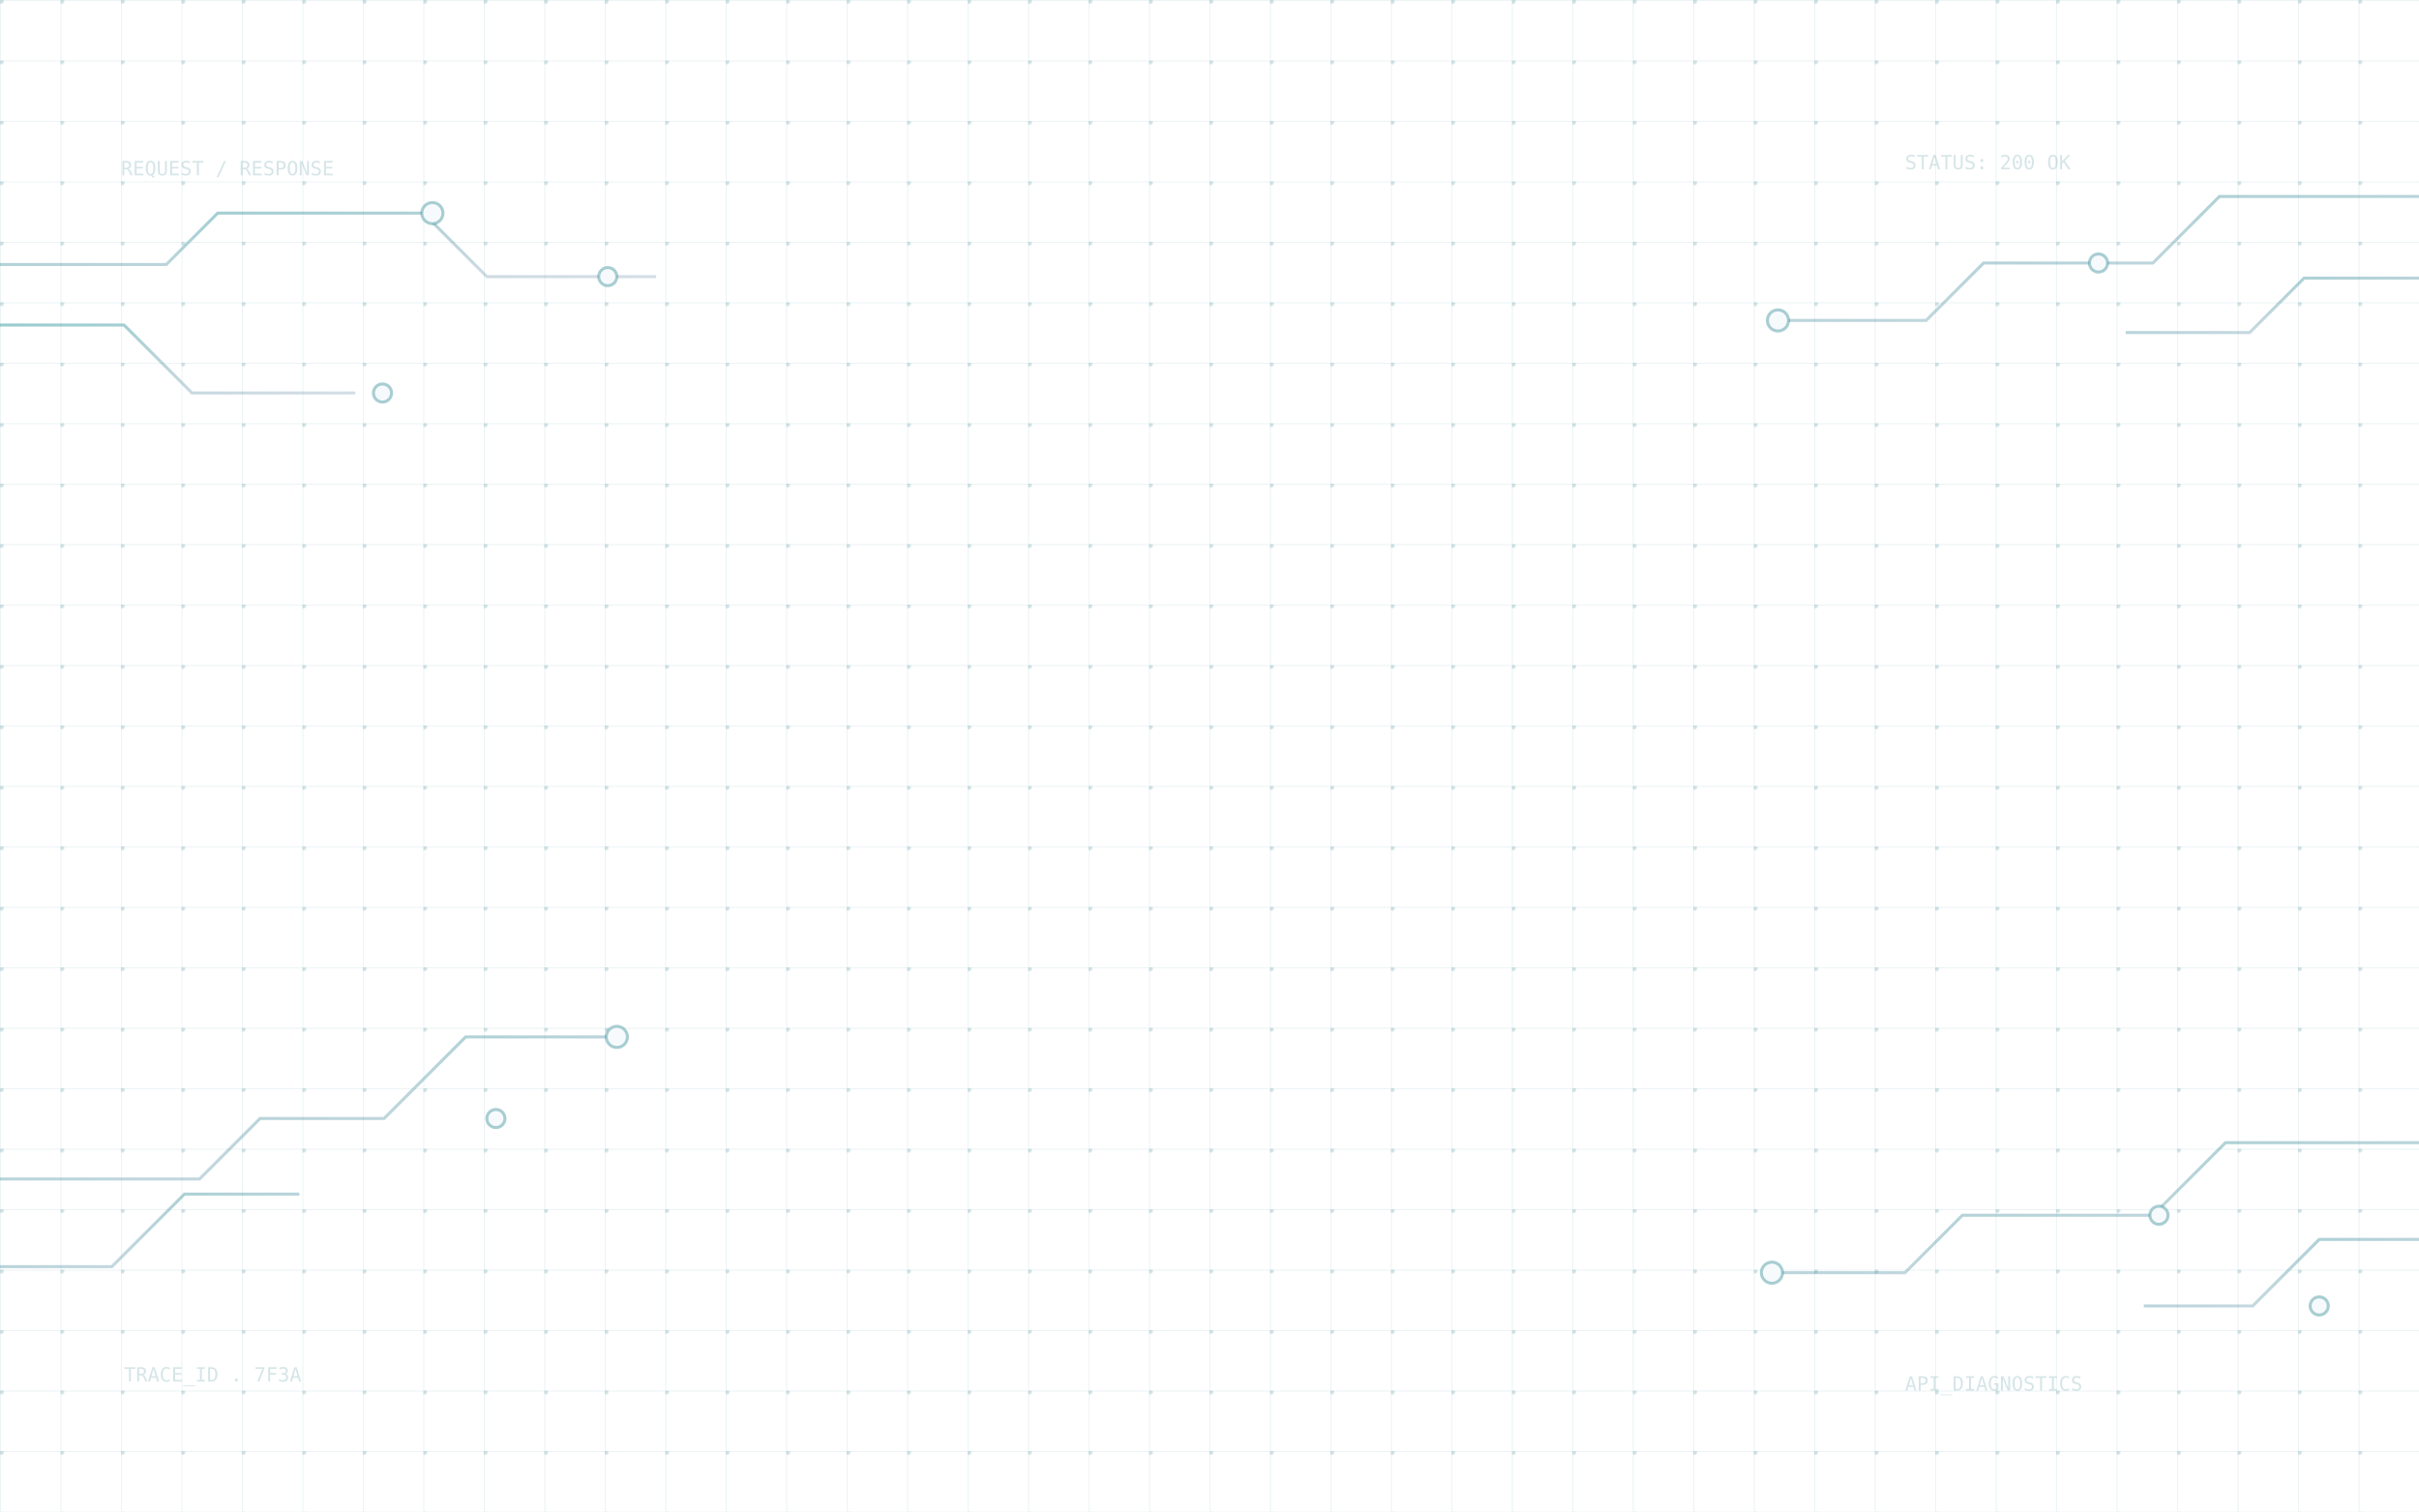
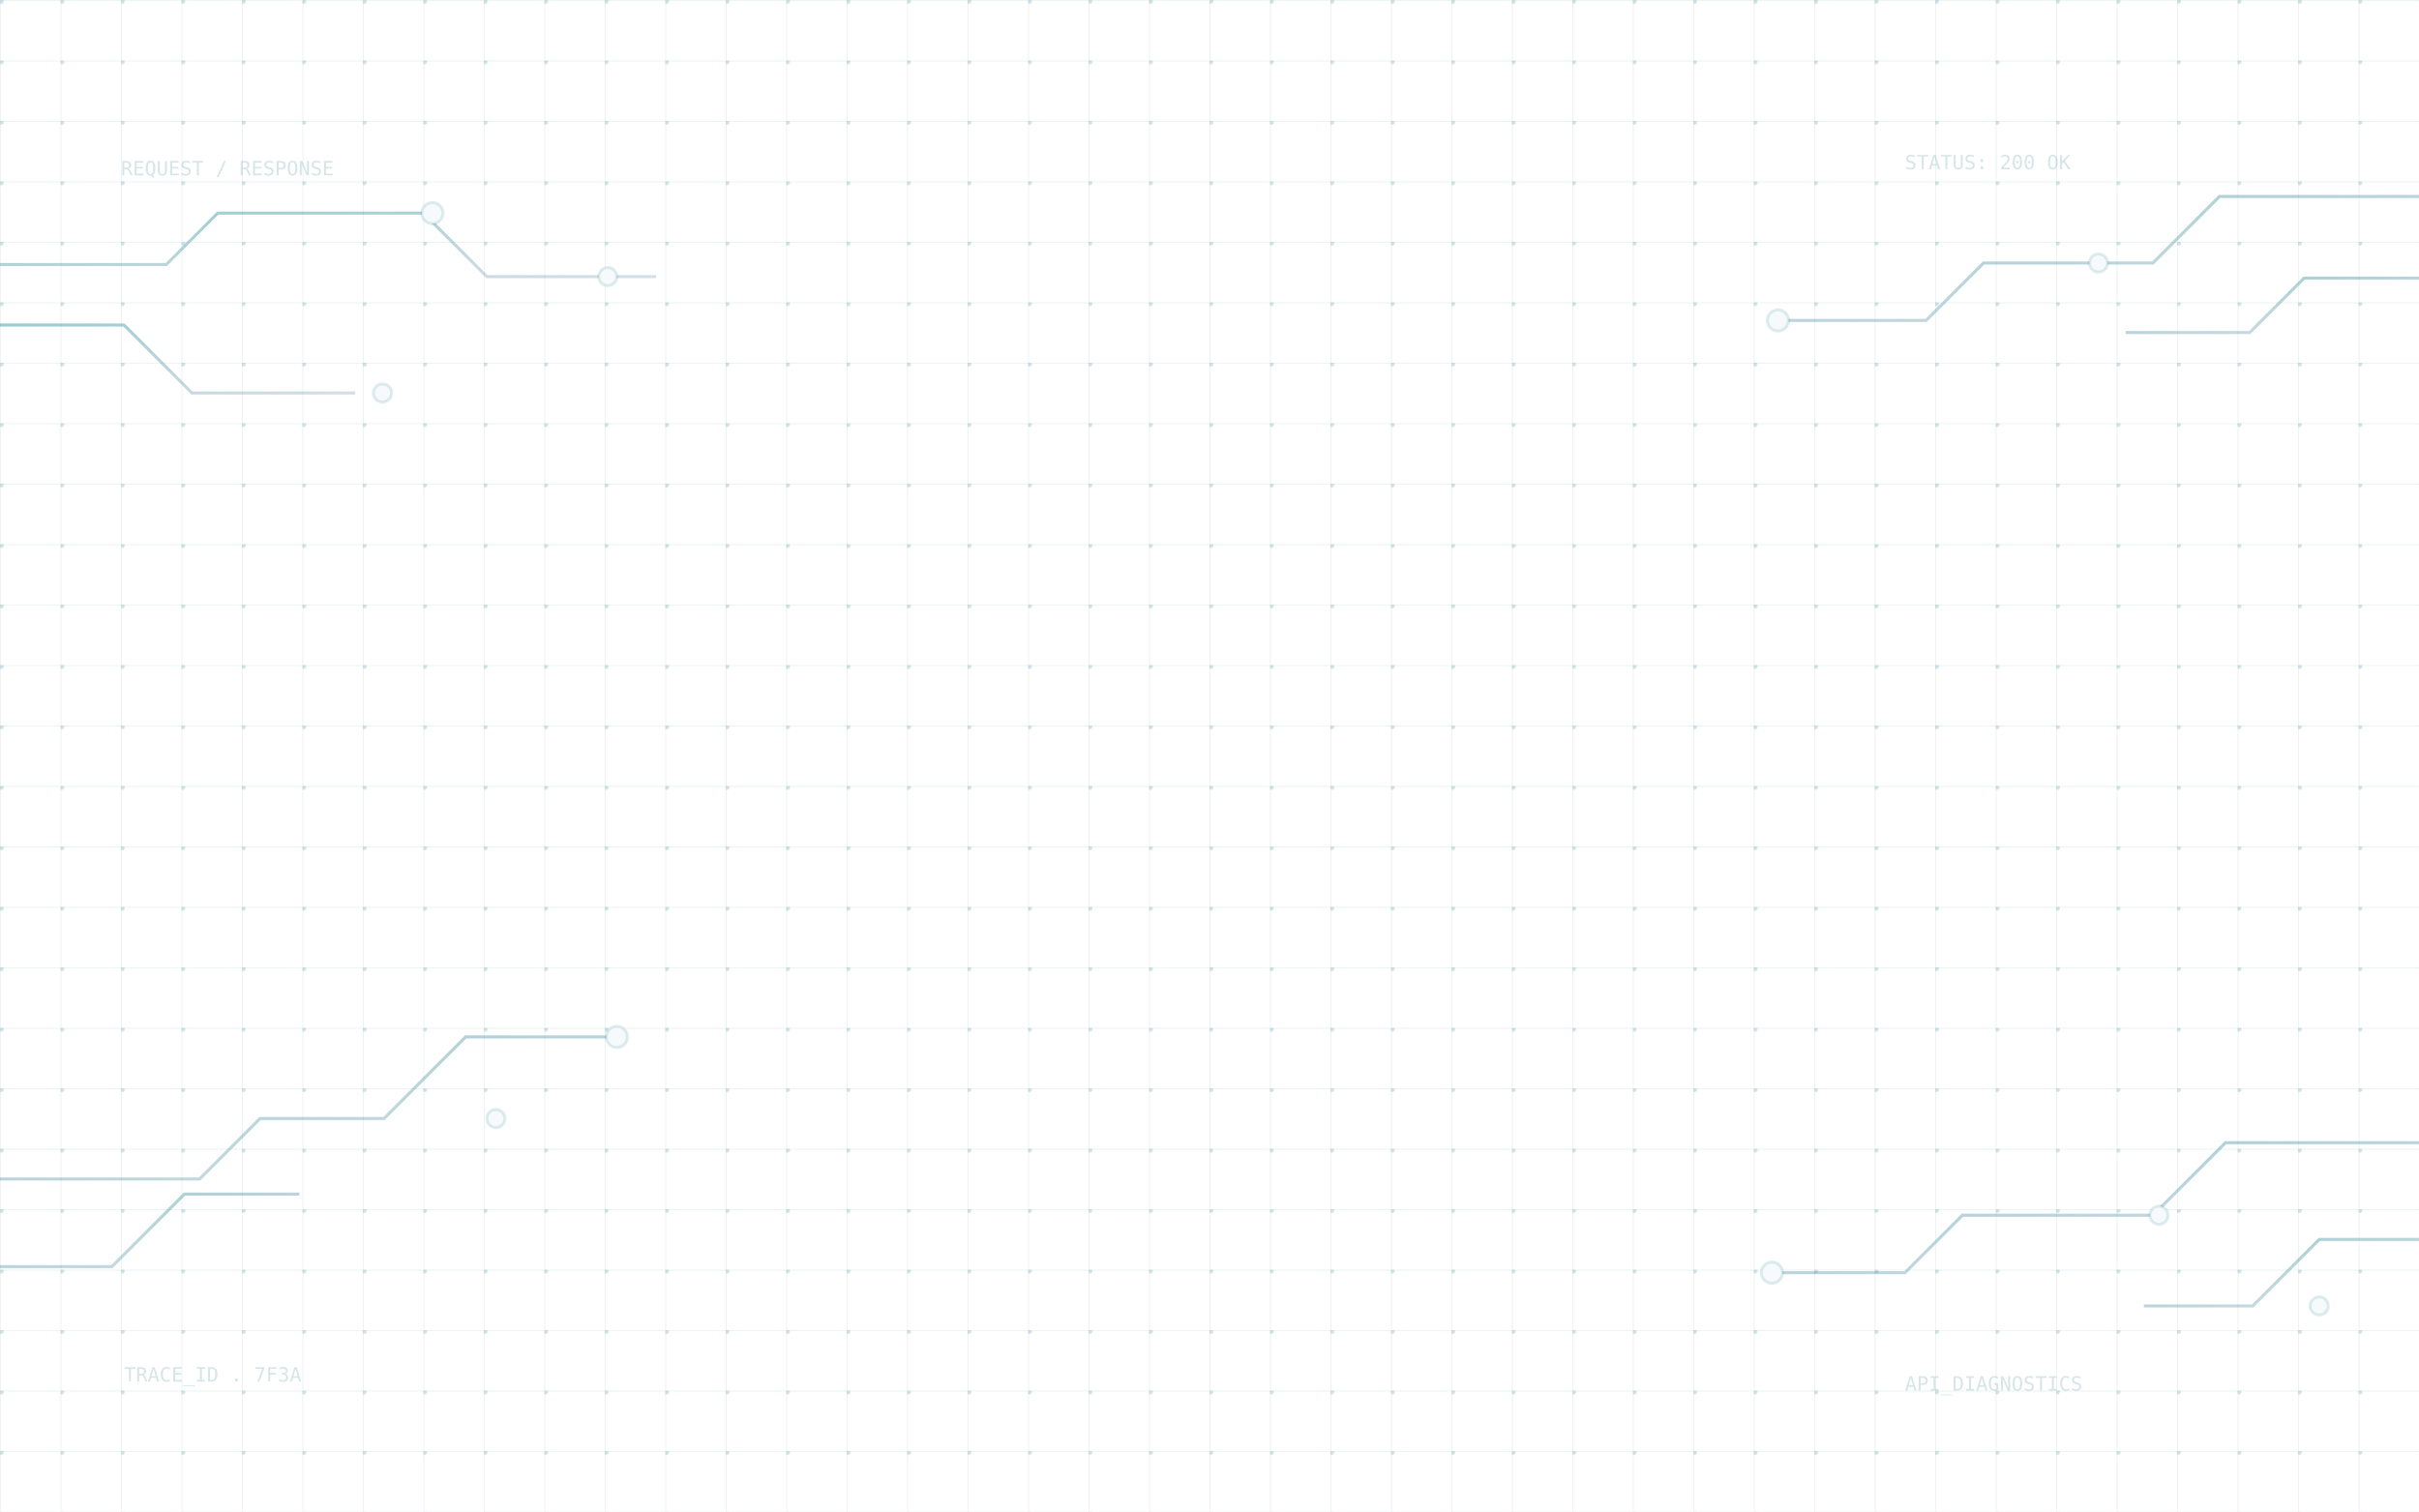
<svg xmlns="http://www.w3.org/2000/svg" width="1600" height="1000" viewBox="0 0 1600 1000" fill="none">
  <defs>
    <pattern id="grid" width="40" height="40" patternUnits="userSpaceOnUse">
      <path d="M40 0H0V40" stroke="#8eb9c2" stroke-opacity=".2" stroke-width="1" />
      <circle cx="1" cy="1" r="1.5" fill="#438c98" fill-opacity=".24" />
    </pattern>
    <linearGradient id="trace" x1="0" y1="0" x2="1" y2="1">
      <stop stop-color="#168b91" stop-opacity=".44" />
      <stop offset="1" stop-color="#557b9b" stop-opacity=".25" />
    </linearGradient>
  </defs>
  <path fill="url(#grid)" d="M0 0h1600v1000H0z" />
  <g stroke="url(#trace)" stroke-width="2">
    <path d="M0 175h110l34-34h136l42 42h112" />
    <path d="M0 215h82l45 45h108" />
    <path d="M1600 130h-132l-44 44h-112l-38 38h-96" />
    <path d="M1600 184h-76l-36 36h-82" />
    <path d="M0 780h132l40-40h82l54-54h102" />
    <path d="M0 838h74l48-48h76" />
    <path d="M1600 756h-128l-48 48h-126l-38 38h-86" />
    <path d="M1600 820h-66l-44 44h-72" />
  </g>
-   <g fill="#f7fafc" stroke="#368e97" stroke-opacity=".42" stroke-width="2">
+   <g fill="#f7fafc" stroke="#368e97" stroke-opacity=".16" stroke-width="2">
    <circle cx="286" cy="141" r="7" />
    <circle cx="402" cy="183" r="6" />
    <circle cx="253" cy="260" r="6" />
    <circle cx="1176" cy="212" r="7" />
    <circle cx="1388" cy="174" r="6" />
    <circle cx="408" cy="686" r="7" />
    <circle cx="328" cy="740" r="6" />
    <circle cx="1172" cy="842" r="7" />
    <circle cx="1428" cy="804" r="6" />
    <circle cx="1534" cy="864" r="6" />
  </g>
  <g fill="#347d88" fill-opacity=".2" font-family="monospace" font-size="13">
    <text x="80" y="116">REQUEST / RESPONSE</text>
    <text x="1260" y="112">STATUS: 200 OK</text>
    <text x="82" y="914">TRACE_ID  .  7F3A</text>
    <text x="1260" y="920">API_DIAGNOSTICS</text>
  </g>
</svg>
